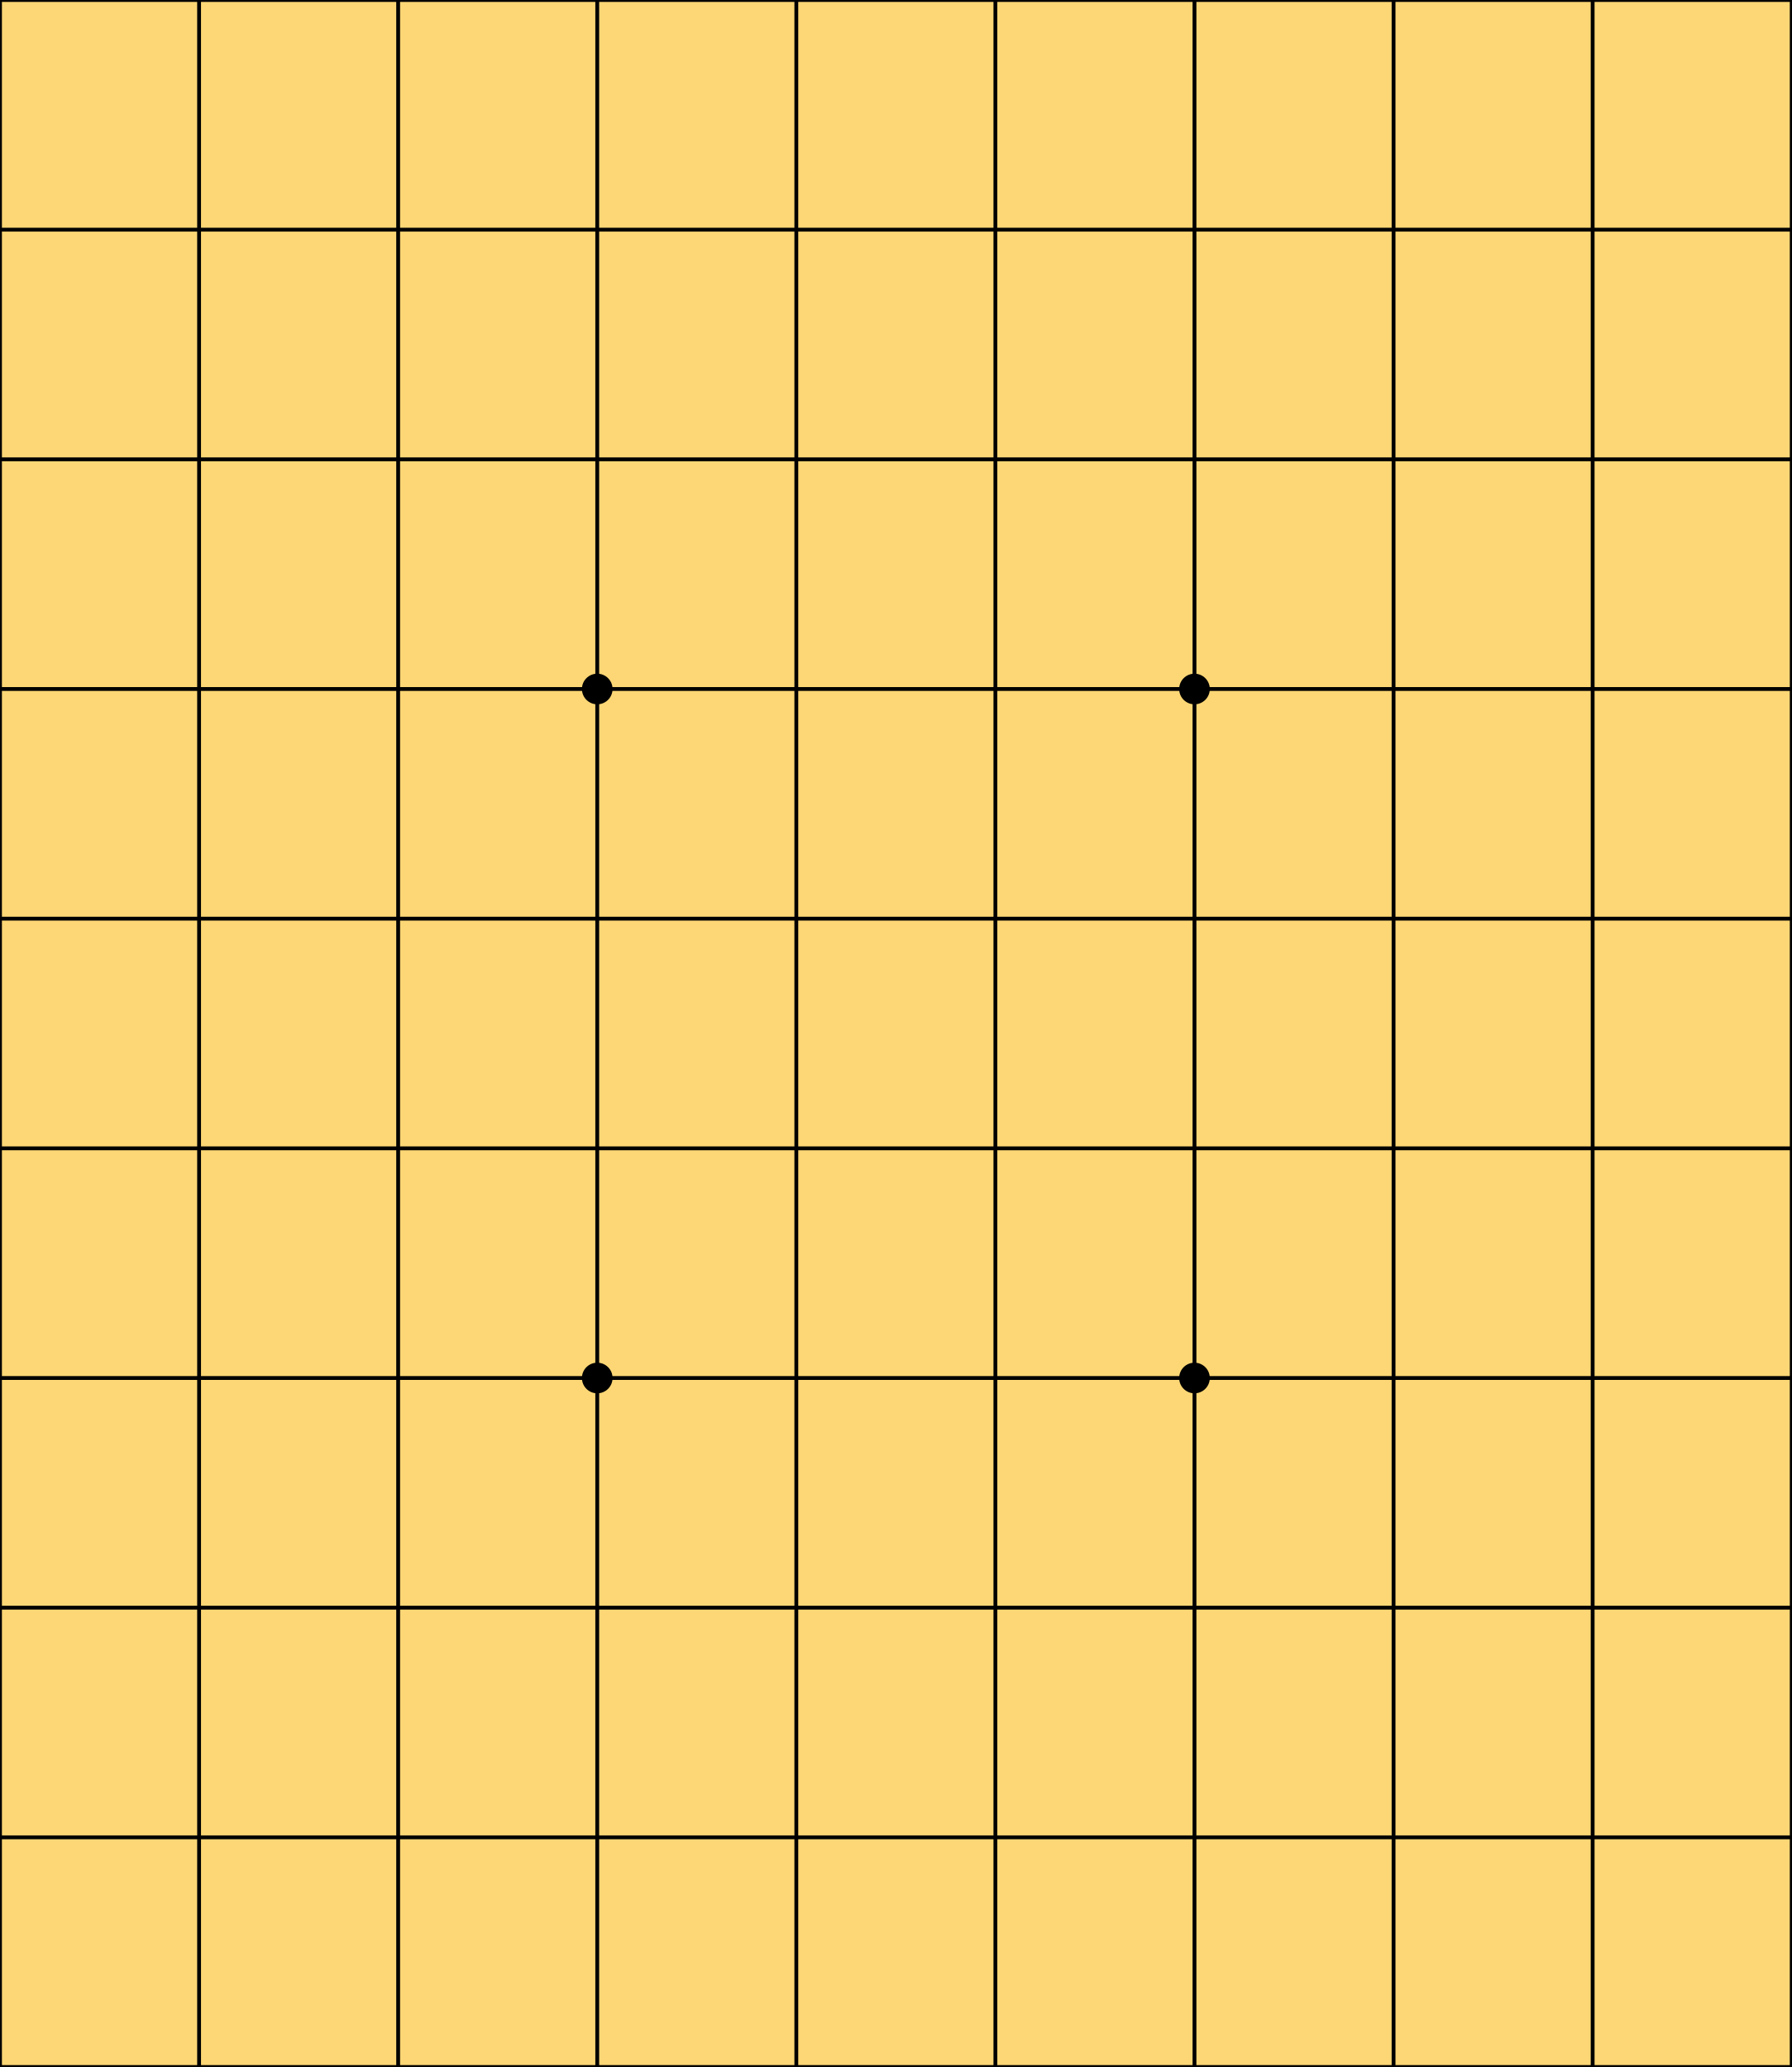
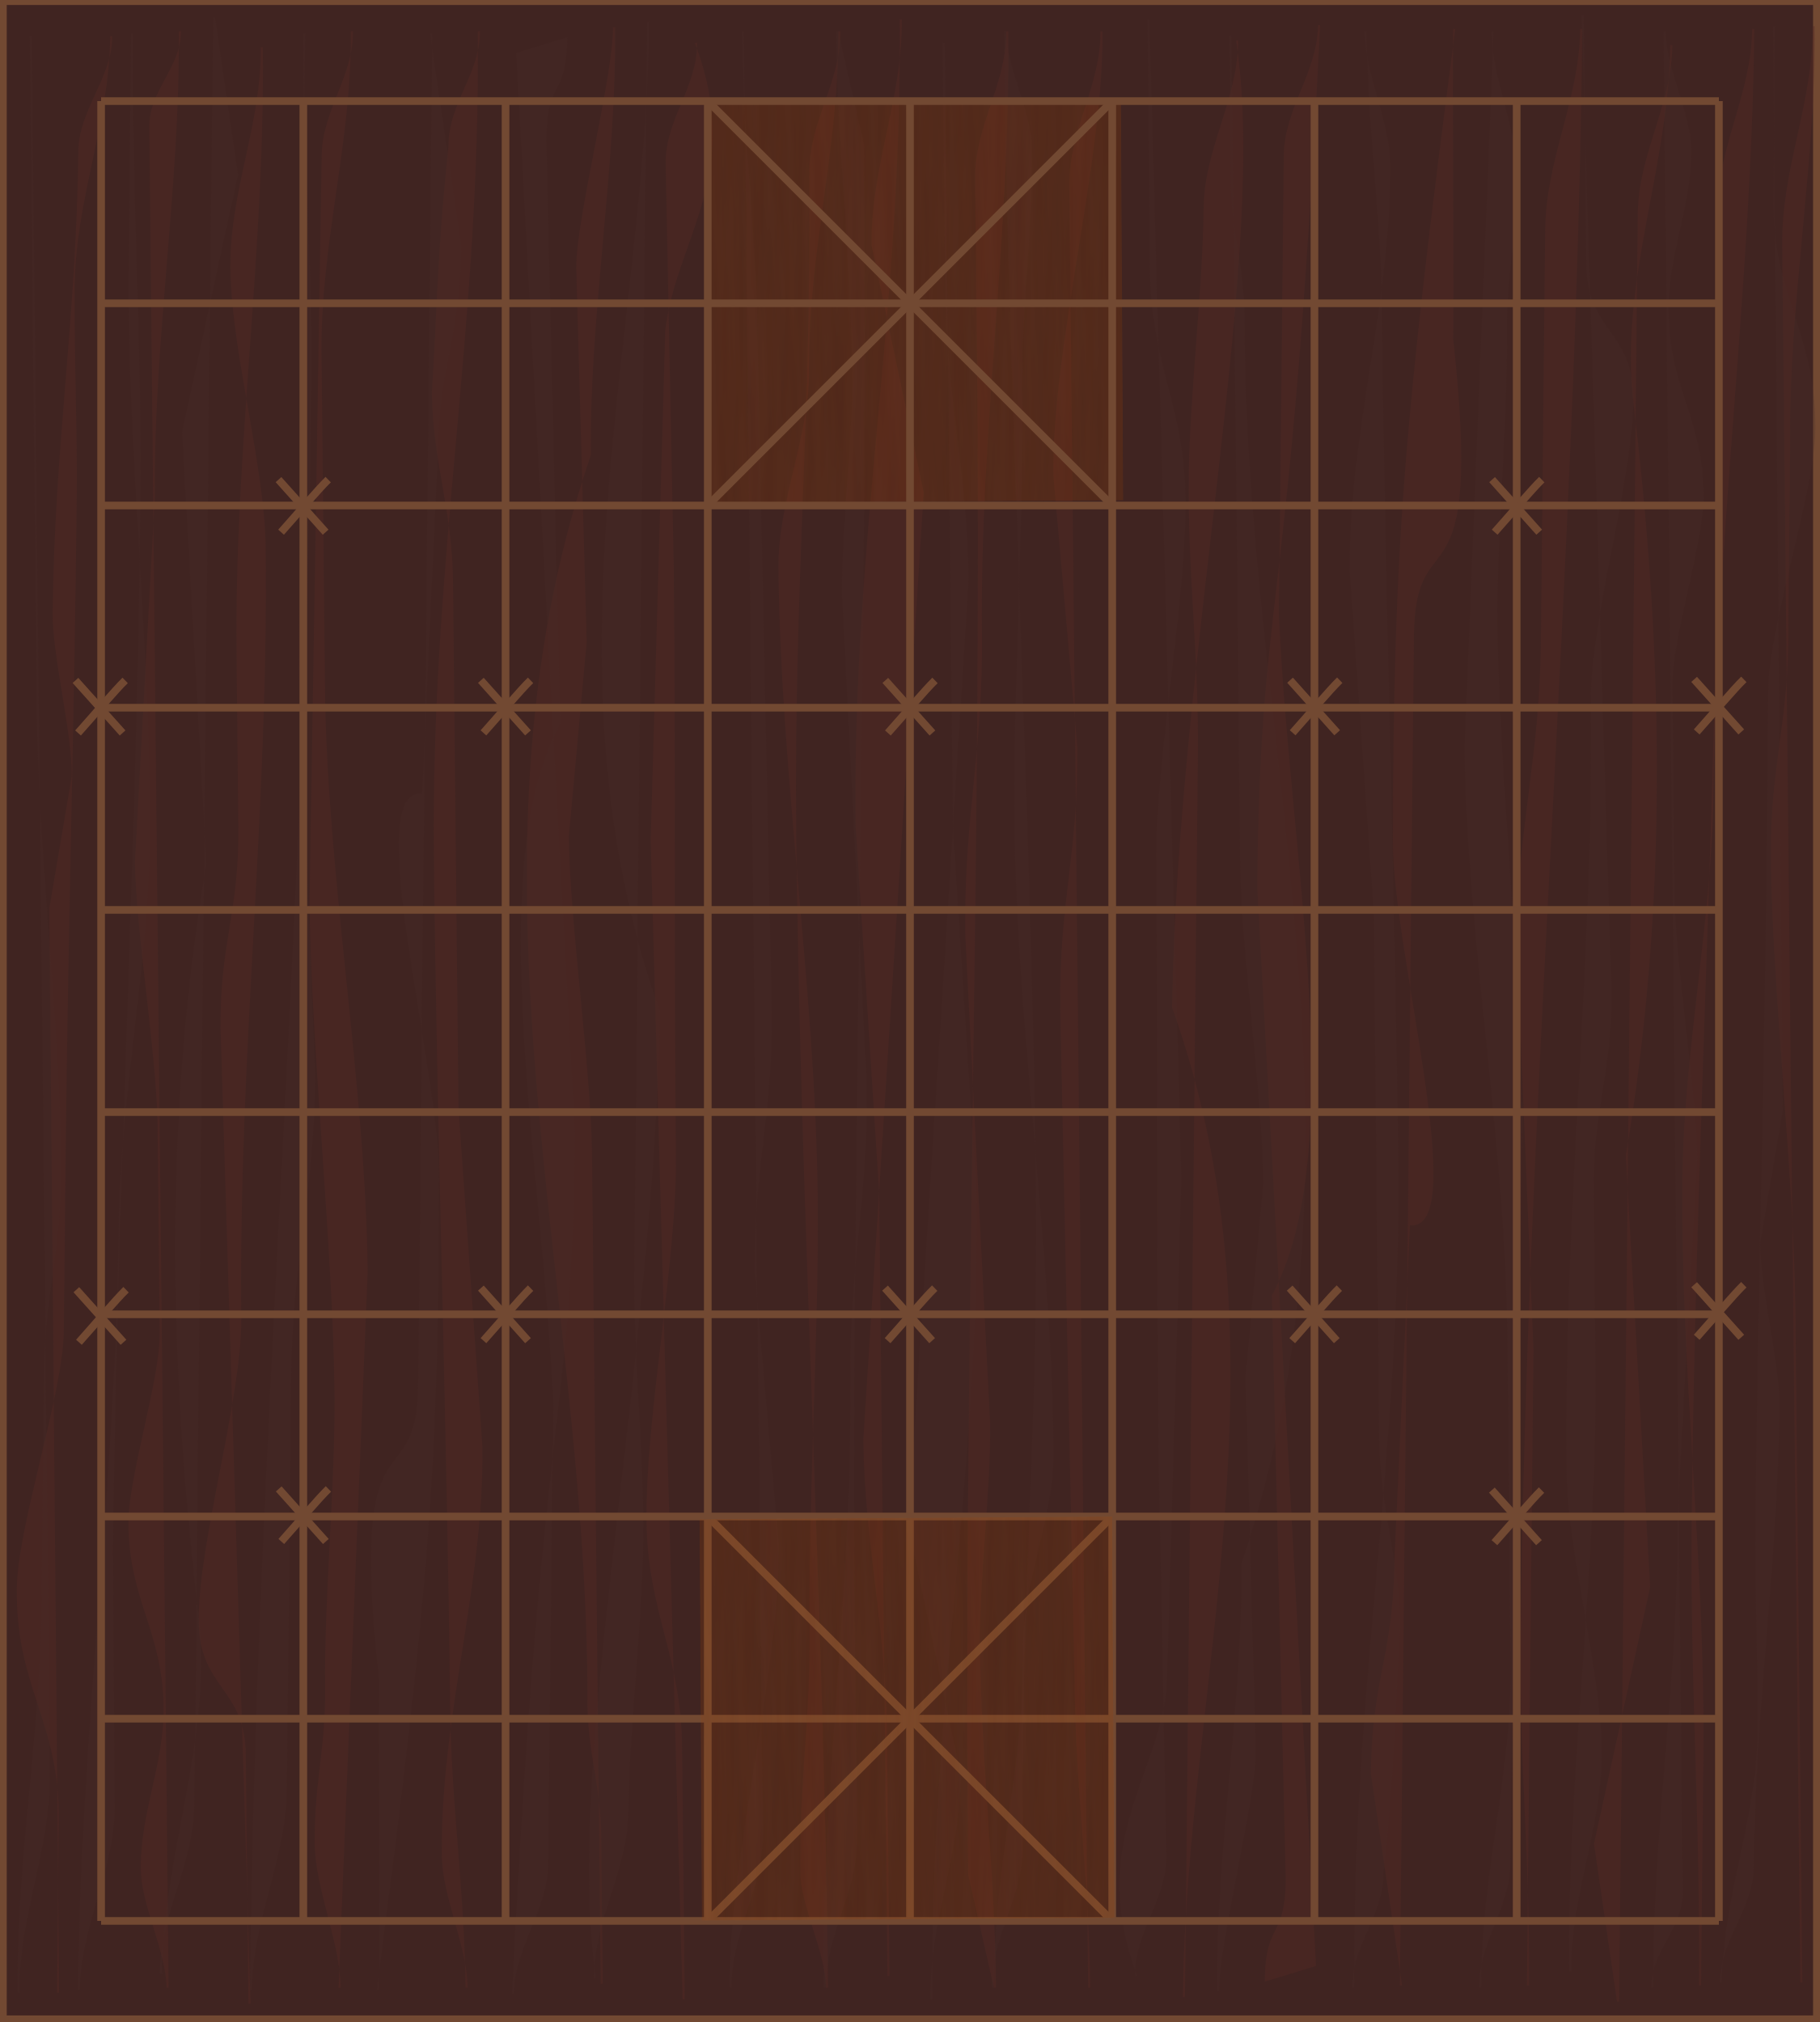
- <svg xmlns="http://www.w3.org/2000/svg" xmlns:xlink="http://www.w3.org/1999/xlink" version="1.1" viewBox="0 0 468 540" id="svg851">
-   <defs id="defs839">
-     <pattern xlink:href="#pattern2153" id="pattern2159" />
-     <pattern xlink:href="#grid" id="pattern2153" />
-     <pattern id="grid" width="52" height="60" patternUnits="userSpaceOnUse">
-       <rect width="52" height="60" style="fill:#FFFFFF;fill-opacity:0.0;stroke-width:2;stroke:black" id="rect836" />
-     </pattern>
-     <clipPath clipPathUnits="userSpaceOnUse" id="clipPath2155">
-       <rect id="rect2157" height="540" width="468" style="fill:url(#pattern2159)" x="0" y="0" />
-     </clipPath>
+ <svg xmlns="http://www.w3.org/2000/svg" xmlns:xlink="http://www.w3.org/1999/xlink" id="svg10051" version="1.1" viewBox="0 0 900 1000">
+   <style id="style9811">.B{color-interpolation-filters:sRGB}.C{opacity:.354}.D{fill:#89919b}.E{stroke-width:4.913}</style>
+   <defs id="defs9864">
+     <filter class="B" id="A">
+       <feTurbulence id="feTurbulence9813" seed="0" baseFrequency="0.026 0.394" numOctaves="3" type="fractalNoise" />
+       <feColorMatrix result="result1" id="feColorMatrix9815" type="saturate" values="0" />
+       <feComposite id="feComposite9817" in2="result1" k4="0.05" k3="-0.15" k2="0.49" k1="0.43" operator="arithmetic" in="SourceGraphic" />
+       <feBlend id="feBlend9819" in2="SourceGraphic" />
+       <feComposite id="feComposite9821" operator="in" in2="SourceGraphic" />
+     </filter>
+     <path d="M-400.604-124.515h108.89v108.89h-108.89z" id="G" />
+     <filter class="B" id="A-0">
+       <feTurbulence id="feTurbulence9813-2" seed="0" baseFrequency="0.026 0.394" numOctaves="3" type="fractalNoise" />
+       <feColorMatrix result="result1" id="feColorMatrix9815-3" type="saturate" values="0" />
+       <feComposite id="feComposite9817-7" in2="result1" k4="0.05" k3="-0.15" k2="0.49" k1="0.43" operator="arithmetic" in="SourceGraphic" />
+       <feBlend id="feBlend9819-5" in2="SourceGraphic" mode="normal" />
+       <feComposite id="feComposite9821-9" operator="in" in2="SourceGraphic" />
+     </filter>
  </defs>
-   <rect style="opacity:1;fill:#fdd775;fill-opacity:1;stroke:#ffeeaa;stroke-width:0.7;stroke-linecap:square;stroke-linejoin:miter;stroke-miterlimit:4;stroke-dasharray:none;stroke-opacity:1;paint-order:normal" id="rect5591" width="468" height="540" x="0" y="0" />
-   <circle cx="156" cy="180" r="4" id="circle843" />
-   <circle cx="156" cy="360" r="4" id="circle845" />
-   <circle cx="312" cy="180" r="4" id="circle847" />
-   <circle cx="312" cy="360" r="4" id="circle849" />
-   <path d="M 0,0 0,540 M 52,0 52,540 M 104,0 104,540 M 156,0 156,540 M 208,0 208,540 M 260,0 260,540 M 312,0 312,540 M 364,0 364,540 M 416,0 416,540 M 468,0 468,540 M 0,0 468,0 M 0,60 468,60 m -468,60 468,0 m -468,60 468,0 m -468,60 468,0 m -468,60 468,0 m -468,60 468,0 m -468,60 468,0 m -468,60 468,0 m -468,60 468,0" style="fill:#ff00ff;stroke:#000000;stroke-width:1px;fill-opacity:1" id="path22173" />
+   <path id="path9870" stroke="#3d3e42" stroke-width="7.559" fill="none" d="M0 0h900v1000H0z" style="stroke:#724932;stroke-opacity:1" />
+   <g transform="matrix(1.001064,0,0,1.002032,1725.008,140.2587)" id="g12792">
+     <path d="m -1719.851,-137.504 h 892.306 v 992.263 h -892.306 z" id="path9866" style="opacity:1;fill:#402421;fill-opacity:1;stroke-width:3.553;paint-order:fill markers stroke" />
+     <path style="color:#000000;font-style:normal;font-variant:normal;font-weight:normal;font-stretch:normal;font-size:medium;line-height:normal;font-family:sans-serif;font-variant-ligatures:normal;font-variant-position:normal;font-variant-caps:normal;font-variant-numeric:normal;font-variant-alternates:normal;font-feature-settings:normal;text-indent:0;text-align:start;text-decoration:none;text-decoration-line:none;text-decoration-style:solid;text-decoration-color:#000000;letter-spacing:normal;word-spacing:normal;text-transform:none;writing-mode:lr-tb;direction:ltr;text-orientation:mixed;dominant-baseline:auto;baseline-shift:baseline;text-anchor:start;white-space:normal;shape-padding:0;clip-rule:nonzero;display:inline;overflow:visible;visibility:visible;opacity:0.396;isolation:auto;mix-blend-mode:normal;color-interpolation:sRGB;color-interpolation-filters:linearRGB;solid-color:#000000;solid-opacity:1;vector-effect:none;fill:#542924;fill-opacity:1;fill-rule:evenodd;stroke:none;stroke-width:1.037px;stroke-linecap:butt;stroke-linejoin:miter;stroke-miterlimit:4;stroke-dasharray:none;stroke-dashoffset:0;stroke-opacity:1;color-rendering:auto;image-rendering:auto;shape-rendering:auto;text-rendering:auto;enable-background:accumulate" d="m -1277.689,-130.353 c -0.355,0.003 -0.709,0.007 -1.064,0.01 1.5,143.978 -23.304,253.401 -21.805,397.38 l 11.716,182.383 c 1.34,128.628 2.679,257.256 4.019,385.884 0.355,-0.003 0.709,-0.007 1.064,-0.01 -0.42,-40.314 -0.84,-80.629 -1.26,-120.943 -0.526,-50.536 -11.169,-93.394 -11.695,-143.93 l 29.855,-467.284 -25.797,-122.125 c -0.407,-39.041 15.373,-72.323 14.967,-111.363 z m 205.573,2.743 c -0.244,23.404 -16.674,41.049 -16.918,64.453 l -2.359,226.549 c 5.065,118.564 35.368,263.736 -3.499,335.985 l 6.831,288.14 c -0.316,30.338 -10.042,20.181 -10.358,50.518 0.355,0.003 24.989,-7.672 25.344,-7.669 l -29.069,-532.615 c 1.471,-151.898 16.285,-124.414 31.093,-425.352 -0.355,-0.003 -0.71,-0.007 -1.064,-0.01 z m 245.365,0.523 c -0.355,0.003 -0.709,0.006 -1.064,0.01 0.395,37.934 -15.396,70.109 -15.001,108.044 2.977,285.867 5.955,571.735 8.932,857.603 0.355,-0.003 0.71,-0.007 1.064,-0.01 -0.424,-40.756 -0.849,-81.512 -1.273,-122.268 l -2.2,-211.193 c -0.666,-63.986 -11.449,-156.769 -12.116,-220.755 -0.5,-47.99 9.117,-67.183 8.617,-115.172 l 0.983,-92.177 c -0.702,-67.387 12.759,-136.693 12.058,-204.08 z m -592.57,0.574 c -0.355,0.003 -0.71,0.007 -1.064,0.01 0.246,23.672 -18.382,95.141 -18.136,118.813 l 5.168,184.472 -8.817,95.996 c 0.447,42.883 11.01,114.563 11.456,157.447 0.46,44.157 0.92,88.314 1.38,132.47 0.96,92.15 1.919,184.299 2.879,276.449 0.355,-0.003 0.71,-0.007 1.064,-0.01 -0.253,-24.305 -0.506,-48.611 -0.759,-72.916 -0.26,-24.967 -6.59,-40.336 -6.85,-65.303 0.565,-205.415 -68.791,-410.83 1.695,-616.245 -0.726,-69.754 12.71,-141.428 11.984,-211.182 z m -249.411,4.36 c -0.448,43.022 -17.083,80.284 -17.531,123.306 -0.333,31.999 1.357,71.678 1.024,103.677 -1.153,110.709 -4.329,213.739 -5.482,324.447 -0.303,29.117 -0.607,58.234 -0.91,87.351 -0.33,31.673 -22.916,95.983 -23.246,127.656 -0.51,48.962 21.236,65.288 20.727,114.25 -0.295,28.32 -0.59,56.64 -0.885,84.961 0.355,0.003 0.71,0.007 1.064,0.01 l -4.843,-535.192 11.096,-65.292 c 0.22,-21.109 -9.677,-59.496 -9.457,-80.605 0.85,-81.592 11.816,-145.906 12.666,-227.498 0.218,-20.94 16.623,-36.12 16.841,-57.059 -0.355,-0.004 -0.71,-0.008 -1.064,-0.012 z m 663.387,-3.538 c -0.424,40.706 0.442,112.229 0.018,152.935 15.316,138.269 -18.425,86.526 -19.375,145.766 -2.315,222.315 -4.631,444.63 -6.946,666.945 0.355,0.004 0.71,0.008 1.064,0.012 l -15.398,-104.511 c 0.5,-47.996 11.116,-57.597 11.616,-105.593 l 7.689,-165.085 c 30.588,3.084 -8.997,-136.319 -8.437,-190.08 0.238,-142.353 5.14,-205.466 30.833,-400.379 -0.355,-0.003 -0.71,-0.007 -1.064,-0.01 z m 62.723,0 c -0.364,34.947 -16.914,64.135 -17.278,99.083 -0.706,67.825 -1.413,135.651 -2.119,203.476 -0.613,58.855 -11.342,88.913 -11.955,147.767 l 8.317,201.616 -2.439,234.19 c -0.276,26.505 -0.552,53.009 -0.828,79.514 0.355,0.004 0.71,0.008 1.064,0.012 0.623,-59.797 -4.824,-109.995 -4.202,-169.792 2.749,-264.005 27.755,-531.851 30.505,-795.856 -0.355,-0.003 -0.71,-0.007 -1.064,-0.01 z m 84.979,0 c -0.33,31.729 -16.847,57.699 -17.178,89.428 l 0.763,128.67 c -1.793,172.142 -11.679,346.204 -13.472,518.346 -0.829,79.6 4.412,149.602 3.583,229.203 0.355,0.004 0.71,0.008 1.064,0.012 l 1.168,-112.186 c 1.02,-97.905 -11.404,-189.279 -10.384,-287.184 0.633,-60.793 14.709,-128.118 15.342,-188.911 1.33,-127.708 18.847,-249.658 20.177,-377.366 -0.355,-0.003 -0.71,-0.007 -1.064,-0.01 z m -776.149,1.097 c -0.355,0.003 -0.71,0.006 -1.064,0.01 0.79,75.827 -12.584,153.574 -11.794,229.401 l -9.881,180.447 c 0.35,33.599 10.816,95.995 11.166,129.594 0.357,34.236 0.713,68.472 1.07,102.707 0.25,23.989 -15.687,71.014 -15.437,95.003 0.393,37.768 16.973,52.498 17.366,90.266 0.29,27.831 -11.56,51.822 -11.27,79.653 0.19,18.245 12.52,40.33 12.71,58.575 0.355,-0.003 0.71,-0.007 1.064,-0.01 -2.179,-209.241 -4.358,-418.482 -6.537,-627.723 -1.01,-96.958 -2.019,-193.916 -3.029,-290.874 -0.183,-17.602 15.82,-29.446 15.636,-47.048 z m 84.979,0 c -0.355,0.003 -0.71,0.006 -1.064,0.01 0.573,55.031 -15.04,104.303 -14.467,159.335 0.573,55.034 1.146,110.069 1.719,165.103 0.96,92.14 20.129,195.799 21.089,287.939 l -14.411,353.269 c 0.355,-0.003 0.71,-0.007 1.064,-0.01 -0.233,-22.392 -12.606,-48.623 -12.839,-71.015 -0.313,-30.08 5.443,-46.721 5.13,-76.801 -0.473,-45.43 5.124,-100.459 4.651,-145.89 -0.74,-71.025 -11.596,-170.846 -12.336,-241.871 l 5.988,-367.655 c -0.237,-22.725 15.713,-39.69 15.476,-62.414 z m 62.723,0 c -0.355,0.003 -0.71,0.006 -1.064,0.01 1.533,147.178 -23.238,259.8 -21.705,406.978 1.319,126.699 6.686,291.794 8.005,418.493 0.52,49.925 7.11,90.251 7.63,140.176 0.355,-0.003 0.71,-0.007 1.064,-0.01 -0.213,-20.453 -12.566,-44.746 -12.779,-65.199 -0.72,-69.118 20.817,-132.476 20.097,-201.594 l -11.836,-167.042 c -0.907,-87.04 -1.813,-174.081 -2.72,-261.121 -0.353,-33.913 -10.117,-58.682 -10.47,-92.594 2.678,-40.144 2.319,-65.534 8.241,-121.44 -0.217,-20.805 15.753,-35.851 15.537,-56.656 z m 178.052,0 c -0.355,0.003 -0.71,0.006 -1.064,0.01 0.6,57.572 -14.987,109.384 -14.388,166.956 0.34,32.646 -15.507,65.291 -15.167,97.937 1.08,103.658 18.346,207.315 19.425,310.973 0.7,67.211 -4.67,144.021 -3.97,211.231 0.467,44.79 -5.137,76.142 -4.67,120.933 0.187,17.925 12.513,39.69 12.7,57.616 0.355,-0.003 0.71,-0.007 1.064,-0.01 -1.879,-180.457 -13.875,-389.71 -15.755,-570.167 -1.23,-118.067 7.657,-207.338 6.428,-325.405 -0.263,-25.278 15.66,-44.796 15.397,-70.074 z m 82.956,0 c -0.355,0.003 -0.71,0.006 -1.064,0.01 0.273,26.231 -15.64,46.703 -15.367,72.934 0.306,29.427 0.613,58.855 0.919,88.282 2.613,250.864 -6.915,497.888 -4.302,748.753 l 12.68,55.677 c 0.355,-0.003 0.709,-0.007 1.064,-0.01 -0.62,-59.504 -7.309,-109.409 -7.929,-168.913 -0.346,-33.267 5.377,-76.132 5.031,-109.398 l -12.336,-241.909 c -0.613,-58.867 8.89,-88.938 8.277,-147.805 -1.053,-101.127 14.08,-196.494 13.027,-297.621 z m 46.537,0 c -0.355,0.003 -0.71,0.006 -1.064,0.01 0.283,27.194 -15.62,48.629 -15.337,75.823 l 6.348,609.535 c 0.973,93.429 1.946,186.858 2.919,280.287 0.355,-0.003 0.71,-0.007 1.064,-0.01 -0.553,-53.112 -7.176,-96.624 -7.729,-149.736 l -7.126,-334.031 c -0.546,-52.469 9.024,-76.141 8.477,-128.61 l -11.876,-134.368 c -0.66,-63.368 24.983,-155.534 24.323,-218.902 z m 65.966,4.662 c 16.354,103.223 -28.913,303.134 -31.633,477.239 60.789,169.347 6.927,335.205 5.33,488.409 0.355,0.003 0.71,0.007 1.064,0.01 0.356,-34.209 0.713,-68.417 1.069,-102.626 l 1.779,-170.824 c 1.18,-113.275 2.359,-226.549 3.539,-339.824 0.507,-48.636 -5.029,-88.286 -4.523,-136.922 0.43,-41.268 6.902,-91.521 7.332,-132.789 0.307,-29.474 16.8,-53.188 17.107,-82.662 -0.355,-0.003 -0.71,-0.007 -1.064,-0.01 z m -266.274,1.097 c -0.355,0.003 -0.71,0.007 -1.064,0.01 24.542,64.82 -9.321,96.531 -14.648,142.002 l -7.197,251.501 15.775,572.145 c 0.355,-0.004 0.71,-0.008 1.064,-0.012 l -1.299,-124.744 c -0.467,-44.79 -17.119,-66.543 -17.586,-111.334 -0.547,-52.481 15.093,-128 14.547,-180.481 -1.033,-99.198 -0.043,-190.716 -1.076,-289.914 l -4.023,-199.657 c -0.227,-21.759 15.733,-37.758 15.507,-59.516 z m 480.743,1.097 c -0.636,61.078 -25.43,116.811 -18.095,177.475 15.127,125.095 16.812,248.883 -3.858,370.499 l 12.044,213.113 -27.762,126.691 11.369,77.867 c 0.355,0.003 0.71,0.007 1.064,0.01 l 6.17,-592.392 3.019,-289.934 c 0.309,-29.693 16.805,-53.627 17.114,-83.32 -0.355,-0.003 -0.71,-0.007 -1.064,-0.01 z m -695.216,1.097 c -0.355,0.003 -0.71,0.007 -1.064,0.01 0.399,38.294 -15.389,70.83 -14.99,109.124 0.427,40.954 17.04,97.267 17.466,138.221 1.373,131.831 -13.441,248.303 -12.068,380.134 0.406,39.028 -21.443,110.693 -21.037,149.722 0.34,32.636 22.936,32.636 23.276,65.272 0.427,41.058 0.855,82.116 1.283,123.173 0.355,-0.003 0.71,-0.007 1.064,-0.01 l -14.828,-481.17 c -0.446,-42.864 9.224,-56.932 8.777,-99.797 l -0.89,-85.441 c -1.059,-101.666 14.069,-197.573 13.01,-299.239 z" id="path12530" />
+     <path style="color:#000000;font-style:normal;font-variant:normal;font-weight:normal;font-stretch:normal;font-size:medium;line-height:normal;font-family:sans-serif;font-variant-ligatures:normal;font-variant-position:normal;font-variant-caps:normal;font-variant-numeric:normal;font-variant-alternates:normal;font-feature-settings:normal;text-indent:0;text-align:start;text-decoration:none;text-decoration-line:none;text-decoration-style:solid;text-decoration-color:#000000;letter-spacing:normal;word-spacing:normal;text-transform:none;writing-mode:lr-tb;direction:ltr;text-orientation:mixed;dominant-baseline:auto;baseline-shift:baseline;text-anchor:start;white-space:normal;shape-padding:0;clip-rule:nonzero;display:inline;overflow:visible;visibility:visible;opacity:0.25;isolation:auto;mix-blend-mode:normal;color-interpolation:sRGB;color-interpolation-filters:linearRGB;solid-color:#000000;solid-opacity:1;vector-effect:none;fill:#472a26;fill-opacity:1;fill-rule:evenodd;stroke:none;stroke-width:1.037px;stroke-linecap:butt;stroke-linejoin:miter;stroke-miterlimit:4;stroke-dasharray:none;stroke-dashoffset:0;stroke-opacity:1;color-rendering:auto;image-rendering:auto;shape-rendering:auto;text-rendering:auto;enable-background:accumulate" d="m -1263.631,846.832 c 0.355,-0.003 0.709,-0.007 1.064,-0.01 -1.5,-143.983 23.304,-253.408 21.805,-397.391 l -11.716,-182.388 c -1.34,-128.632 -2.679,-257.263 -4.019,-385.895 -0.355,0.003 -0.709,0.007 -1.064,0.01 0.42,40.316 0.84,80.631 1.26,120.947 0.526,50.538 11.169,93.397 11.695,143.934 l -29.855,467.297 25.797,122.128 c 0.407,39.042 -15.373,72.325 -14.967,111.367 z m -205.573,-2.744 c 0.244,-23.405 16.674,-41.05 16.918,-64.455 l 2.359,-226.556 c -5.065,-118.568 -35.368,-263.744 3.499,-335.994 l -6.831,-288.148 c 0.316,-30.338 10.042,-20.181 10.358,-50.52 -0.355,-0.003 -24.989,7.672 -25.344,7.669 l 29.069,532.63 c -1.471,151.902 -16.285,124.417 -31.093,425.364 0.355,0.003 0.71,0.007 1.064,0.01 z m -245.365,-0.523 c 0.355,-0.003 0.709,-0.006 1.064,-0.01 -0.395,-37.935 15.396,-70.111 15.001,-108.047 -2.977,-285.876 -5.955,-571.751 -8.932,-857.627 -0.355,0.003 -0.71,0.007 -1.064,0.01 0.424,40.757 0.849,81.514 1.273,122.271 L -1705.027,211.362 c 0.666,63.988 11.449,156.774 12.116,220.762 0.5,47.991 -9.117,67.185 -8.617,115.176 l -0.983,92.18 c 0.702,67.389 -12.759,136.697 -12.058,204.086 z m 592.57,-0.574 c 0.355,-0.003 0.71,-0.007 1.064,-0.01 -0.246,-23.672 18.382,-95.144 18.136,-118.816 l -5.168,-184.477 8.817,-95.998 c -0.447,-42.885 -11.01,-114.567 -11.456,-157.451 -0.46,-44.158 -0.92,-88.316 -1.38,-132.474 -0.96,-92.152 -1.919,-184.305 -2.879,-276.457 -0.355,0.003 -0.71,0.007 -1.064,0.01 0.253,24.306 0.506,48.612 0.759,72.918 0.26,24.968 6.59,40.337 6.85,65.305 -0.565,205.421 68.791,410.841 -1.695,616.262 0.726,69.756 -12.71,141.432 -11.984,211.188 z m 249.411,-4.36 c 0.448,-43.023 17.083,-80.286 17.531,-123.309 0.333,-32 -1.357,-71.68 -1.024,-103.68 1.153,-110.712 4.329,-213.745 5.482,-324.457 0.303,-29.118 0.607,-58.235 0.91,-87.353 0.33,-31.674 22.916,-95.985 23.246,-127.659 0.51,-48.963 -21.236,-65.29 -20.727,-114.253 0.295,-28.321 0.59,-56.642 0.885,-84.963 -0.355,0 -0.71,-0.01 -1.064,-0.01 l 4.843,535.207 -11.096,65.293 c -0.22,21.11 9.677,59.498 9.457,80.608 -0.85,81.594 -11.816,145.91 -12.666,227.504 -0.218,20.94 -16.623,36.121 -16.841,57.061 0.355,0.004 0.71,0.008 1.064,0.012 z m -663.387,3.538 c 0.424,-40.707 -0.442,-112.232 -0.018,-152.939 -15.316,-138.273 18.425,-86.528 19.375,-145.77 2.315,-222.321 4.631,-444.643 6.946,-666.964 -0.355,-0.004 -0.71,-0.008 -1.064,-0.012 l 15.398,104.514 c -0.5,47.997 -11.116,57.598 -11.616,105.595 l -7.689,165.09 c -30.588,-3.084 8.997,136.323 8.437,190.085 -0.238,142.357 -5.14,205.472 -30.833,400.391 0.355,0.003 0.71,0.007 1.064,0.01 z m -62.723,0 c 0.364,-34.948 16.914,-64.137 17.278,-99.085 0.706,-67.827 1.413,-135.655 2.119,-203.482 0.613,-58.856 11.342,-88.915 11.955,-147.772 l -8.317,-201.622 2.439,-234.196 c 0.276,-26.505 0.552,-53.011 0.828,-79.516 -0.355,-0.004 -0.71,-0.008 -1.064,-0.012 -0.623,59.799 4.824,109.998 4.202,169.797 -2.749,264.013 -27.755,531.865 -30.505,795.878 0.355,0.003 0.71,0.007 1.064,0.01 z m -84.979,0 c 0.33,-31.73 16.847,-57.7 17.178,-89.43 l -0.763,-128.674 c 1.793,-172.147 11.679,-346.213 13.472,-518.36 0.829,-79.603 -4.412,-149.606 -3.583,-229.209 -0.355,-0.004 -0.71,-0.008 -1.064,-0.012 l -1.168,112.19 c -1.02,97.908 11.404,189.285 10.384,287.193 -0.633,60.795 -14.709,128.121 -15.342,188.916 -1.33,127.712 -18.847,249.665 -20.177,377.377 0.355,0.003 0.71,0.007 1.064,0.01 z m 776.149,-1.097 c 0.355,-0.003 0.71,-0.006 1.064,-0.01 -0.79,-75.829 12.584,-153.578 11.794,-229.407 l 9.881,-180.452 c -0.35,-33.6 -10.816,-95.998 -11.166,-129.598 -0.357,-34.237 -0.713,-68.474 -1.07,-102.71 -0.25,-23.989 15.687,-71.016 15.437,-95.006 -0.393,-37.769 -16.973,-52.5 -17.366,-90.268 -0.29,-27.832 11.56,-51.824 11.27,-79.655 -0.19,-18.246 -12.52,-40.331 -12.71,-58.577 -0.355,0.003 -0.71,0.007 -1.064,0.01 2.179,209.247 4.358,418.494 6.537,627.741 1.01,96.961 2.019,193.922 3.029,290.883 0.183,17.603 -15.82,29.446 -15.636,47.049 z m -84.979,0 c 0.355,-0.003 0.71,-0.006 1.064,-0.01 -0.573,-55.033 15.04,-104.306 14.467,-159.339 -0.573,-55.036 -1.146,-110.072 -1.719,-165.108 -0.96,-92.143 -20.129,-195.805 -21.089,-287.947 l 14.411,-353.279 c -0.355,0.003 -0.71,0.007 -1.064,0.01 0.233,22.392 12.606,48.625 12.839,71.017 0.313,30.081 -5.443,46.723 -5.13,76.803 0.473,45.432 -5.124,100.462 -4.651,145.894 0.74,71.027 11.596,170.851 12.336,241.878 l -5.988,367.665 c 0.237,22.725 -15.713,39.691 -15.476,62.416 z m -62.723,0 c 0.355,-0.003 0.71,-0.006 1.064,-0.01 -1.533,-147.182 23.238,-259.807 21.705,-406.989 -1.319,-126.703 -6.686,-291.802 -8.005,-418.505 -0.52,-49.926 -7.11,-90.253 -7.63,-140.18 -0.355,0.003 -0.71,0.007 -1.064,0.01 0.213,20.454 12.566,44.747 12.779,65.201 0.72,69.12 -20.817,132.48 -20.097,201.6 l 11.836,167.047 c 0.907,87.043 1.813,174.085 2.72,261.128 0.353,33.914 10.117,58.683 10.47,92.597 -2.678,40.145 -2.319,65.535 -8.241,121.443 0.217,20.806 -15.753,35.852 -15.537,56.657 z m -178.052,0 c 0.355,-0.003 0.71,-0.006 1.064,-0.01 -0.6,-57.573 14.987,-109.387 14.388,-166.961 -0.34,-32.647 15.507,-65.293 15.167,-97.94 -1.08,-103.661 -18.346,-207.321 -19.425,-310.982 -0.7,-67.213 4.67,-144.025 3.97,-211.237 -0.467,-44.792 5.137,-76.144 4.67,-120.936 -0.187,-17.926 -12.513,-39.691 -12.7,-57.617 -0.355,0.003 -0.71,0.007 -1.064,0.01 1.879,180.462 13.875,389.721 15.755,570.183 1.23,118.071 -7.657,207.344 -6.428,325.414 0.263,25.278 -15.66,44.797 -15.397,70.076 z m -82.956,0 c 0.355,-0.003 0.71,-0.006 1.064,-0.01 -0.273,-26.232 15.64,-46.704 15.367,-72.936 -0.306,-29.428 -0.613,-58.856 -0.919,-88.285 -2.613,-250.871 6.915,-497.902 4.302,-748.774 l -12.68,-55.679 c -0.355,0.003 -0.709,0.007 -1.064,0.01 0.62,59.506 7.309,109.412 7.929,168.917 0.346,33.267 -5.377,76.134 -5.031,109.402 l 12.336,241.916 c 0.613,58.869 -8.89,88.941 -8.277,147.81 1.053,101.13 -14.08,196.5 -13.027,297.629 z m -46.537,0 c 0.355,-0.003 0.71,-0.006 1.064,-0.01 -0.283,-27.195 15.62,-48.63 15.337,-75.825 l -6.348,-609.553 c -0.973,-93.432 -1.946,-186.864 -2.919,-280.295 -0.355,0.003 -0.71,0.007 -1.064,0.01 0.553,53.113 7.176,96.627 7.729,149.74 l 7.126,334.04 c 0.546,52.47 -9.024,76.143 -8.477,128.613 l 11.876,134.372 c 0.66,63.37 -24.983,155.538 -24.323,218.908 z m -65.966,-4.663 c -16.354,-103.226 28.913,-303.143 31.633,-477.252 -60.789,-169.352 -6.927,-335.215 -5.33,-488.423 -0.355,0 -0.71,-0.01 -1.064,-0.01 -0.356,34.21 -0.713,68.419 -1.069,102.629 l -1.779,170.829 c -1.18,113.278 -2.359,226.556 -3.539,339.833 -0.507,48.637 5.029,88.289 4.523,136.926 -0.43,41.269 -6.902,91.524 -7.332,132.793 -0.307,29.475 -16.8,53.19 -17.107,82.665 0.355,0.003 0.71,0.007 1.064,0.01 z m 266.274,-1.097 c 0.355,-0.003 0.71,-0.007 1.064,-0.01 -24.542,-64.822 9.321,-96.534 14.648,-142.006 l 7.197,-251.508 -15.775,-572.161 c -0.355,0 -0.71,0.01 -1.064,0.012 l 1.299,124.747 c 0.467,44.792 17.119,66.545 17.586,111.337 0.547,52.483 -15.093,128.004 -14.547,180.486 1.033,99.2 0.043,190.722 1.076,289.922 l 4.023,199.662 c 0.227,21.759 -15.733,37.759 -15.507,59.518 z m -480.743,-1.097 c 0.636,-61.08 25.43,-116.814 18.095,-177.48 -15.127,-125.098 -16.812,-248.89 3.858,-370.51 L -1633.3,73.108 l 27.762,-126.695 -11.369,-77.87 c -0.355,0 -0.71,-0.01 -1.064,-0.01 l -6.17,592.409 -3.019,289.942 c -0.309,29.694 -16.805,53.629 -17.114,83.323 0.355,0.003 0.71,0.007 1.064,0.01 z m 695.216,-1.097 c 0.355,-0.003 0.71,-0.007 1.064,-0.01 -0.399,-38.296 15.389,-70.832 14.99,-109.127 -0.427,-40.956 -17.04,-97.27 -17.466,-138.225 -1.373,-131.834 13.441,-248.31 12.068,-380.144 -0.406,-39.03 21.443,-110.696 21.037,-149.726 -0.34,-32.637 -22.936,-32.637 -23.276,-65.274 -0.427,-41.059 -0.855,-82.118 -1.283,-123.177 -0.355,0 -0.71,0.01 -1.064,0.01 l 14.828,481.183 c 0.446,42.866 -9.224,56.934 -8.777,99.8 l 0.89,85.443 c 1.059,101.669 -14.069,197.578 -13.01,299.247 z" id="path12530-8" />
+   </g>
+   <g id="g9888" fill="#3d3e42" />
+   <g id="g10027" fill="#3d3e42">
+     <g id="g12797">
+       <g style="fill:#552200;fill-opacity:1" id="g12810" />
+     </g>
+   </g>
+   <use height="100%" width="100%" y="0" x="0" style="opacity:0.2;fill:#aa4400;paint-order:fill markers stroke;filter:url(#A)" id="use10029" transform="matrix(0.01032908,1.822793,-1.873984,0.01233547,325.1143,780.6908)" xlink:href="#G" />
+   <g style="stroke-width:3.78;stroke:#552200" id="g10049" class="E" stroke="#3d3e42">
+     <path style="stroke-width:3.78;stroke:#724932;stroke-opacity:1" id="path10039" d="M350 50l200 200M350 750l200 200" />
+     <path style="stroke-width:3.78;stroke:#724932;stroke-opacity:1" id="path10041" d="M50 50h800M50 150h800M50 250h800M50 350h800M50 450h800M50 550h800M50 650h800M50 750h800M50 850h800M50 950h800" />
+     <path style="stroke-width:3.78;stroke:#724932;stroke-opacity:1" id="path10043" d="M50 50v900M150 50v500M250 50v500M350 50v500M450 50v500M550 50v500M650 50v500M750 50v500M850 50v900M150 550v400" />
+     <path style="stroke-width:3.78;stroke:#724932;stroke-opacity:1" id="path10045" d="M250 550v400m100-400v400m100-400v400m100-400v400" />
+     <path style="stroke-width:3.78;stroke:#724932;stroke-opacity:1" id="path10047" d="M650 550v400m100-400v400M350 250L550 50M350 950l200-200" />
+   </g>
+   <use height="100%" width="100%" y="0" x="0" style="opacity:0.2;fill:#aa4400;paint-order:fill markers stroke;filter:url(#A-0)" id="use10029-2" transform="matrix(0.01032908,1.822793,-1.873984,0.01233547,320.7987,1481.754)" xlink:href="#G" />
+   <g id="g13324" style="stroke:#724932;stroke-opacity:1" transform="translate(0.1523341,1.106791)">
+     <path id="path13288" d="m 138.838,262.09 c 7.767,-8.665 18.365,-21.21 23.301,-25.995" style="fill:none;fill-rule:evenodd;stroke:#724932;stroke-width:3.78;stroke-linecap:butt;stroke-linejoin:miter;stroke-opacity:1" />
+     <path style="fill:none;fill-rule:evenodd;stroke:#724932;stroke-width:3.78;stroke-linecap:butt;stroke-linejoin:miter;stroke-opacity:1" d="M 160.869,262.09 137.568,236.094" id="path13288-7" />
+   </g>
+   <g style="stroke:#724932;stroke-opacity:1" id="g13324-5" transform="translate(600.2826,1.106791)">
+     <path style="fill:none;fill-rule:evenodd;stroke:#724932;stroke-width:3.78;stroke-linecap:butt;stroke-linejoin:miter;stroke-opacity:1" d="m 138.838,262.09 c 7.767,-8.665 18.365,-21.21 23.301,-25.995" id="path13288-3" />
+     <path id="path13288-7-5" d="M 160.869,262.09 137.568,236.094" style="fill:none;fill-rule:evenodd;stroke:#724932;stroke-width:3.78;stroke-linecap:butt;stroke-linejoin:miter;stroke-opacity:1" />
+   </g>
+   <g transform="translate(-100.252,100.4126)" id="g13324-5-6" style="stroke:#724932;stroke-opacity:1">
+     <path id="path13288-3-2" d="m 138.838,262.09 c 7.767,-8.665 18.365,-21.21 23.301,-25.995" style="fill:none;fill-rule:evenodd;stroke:#724932;stroke-width:3.78;stroke-linecap:butt;stroke-linejoin:miter;stroke-opacity:1" />
+     <path style="fill:none;fill-rule:evenodd;stroke:#724932;stroke-width:3.78;stroke-linecap:butt;stroke-linejoin:miter;stroke-opacity:1" d="M 160.869,262.09 137.568,236.094" id="path13288-7-5-9" />
+   </g>
+   <g transform="translate(100.2232,100.3649)" id="g13324-5-1" style="stroke:#724932;stroke-opacity:1">
+     <path id="path13288-3-27" d="m 138.838,262.09 c 7.767,-8.665 18.365,-21.21 23.301,-25.995" style="fill:none;fill-rule:evenodd;stroke:#724932;stroke-width:3.78;stroke-linecap:butt;stroke-linejoin:miter;stroke-opacity:1" />
+     <path style="fill:none;fill-rule:evenodd;stroke:#724932;stroke-width:3.78;stroke-linecap:butt;stroke-linejoin:miter;stroke-opacity:1" d="M 160.869,262.09 137.568,236.094" id="path13288-7-5-0" />
+   </g>
+   <g transform="translate(300.222,100.4126)" id="g13324-5-9" style="stroke:#724932;stroke-opacity:1">
+     <path id="path13288-3-3" d="m 138.838,262.09 c 7.767,-8.665 18.365,-21.21 23.301,-25.995" style="fill:none;fill-rule:evenodd;stroke:#724932;stroke-width:3.78;stroke-linecap:butt;stroke-linejoin:miter;stroke-opacity:1" />
+     <path style="fill:none;fill-rule:evenodd;stroke:#724932;stroke-width:3.78;stroke-linecap:butt;stroke-linejoin:miter;stroke-opacity:1" d="M 160.869,262.09 137.568,236.094" id="path13288-7-5-6" />
+   </g>
+   <g transform="translate(500.3722,100.3035)" id="g13324-5-0" style="stroke:#724932;stroke-opacity:1">
+     <path id="path13288-3-6" d="m 138.838,262.09 c 7.767,-8.665 18.365,-21.21 23.301,-25.995" style="fill:none;fill-rule:evenodd;stroke:#724932;stroke-width:3.78;stroke-linecap:butt;stroke-linejoin:miter;stroke-opacity:1" />
+     <path style="fill:none;fill-rule:evenodd;stroke:#724932;stroke-width:3.78;stroke-linecap:butt;stroke-linejoin:miter;stroke-opacity:1" d="M 160.869,262.09 137.568,236.094" id="path13288-7-5-2" />
+   </g>
+   <g transform="translate(700.1925,99.89556)" id="g13324-5-61" style="stroke:#724932;stroke-opacity:1">
+     <path id="path13288-3-8" d="m 138.838,262.09 c 7.767,-8.665 18.365,-21.21 23.301,-25.995" style="fill:none;fill-rule:evenodd;stroke:#724932;stroke-width:3.78;stroke-linecap:butt;stroke-linejoin:miter;stroke-opacity:1" />
+     <path style="fill:none;fill-rule:evenodd;stroke:#724932;stroke-width:3.78;stroke-linecap:butt;stroke-linejoin:miter;stroke-opacity:1" d="M 160.869,262.09 137.568,236.094" id="path13288-7-5-7" />
+   </g>
+   <g transform="translate(-99.80748,401.7439)" id="g13324-5-92" style="stroke:#724932;stroke-opacity:1">
+     <path id="path13288-3-0" d="m 138.838,262.09 c 7.767,-8.665 18.365,-21.21 23.301,-25.995" style="fill:none;fill-rule:evenodd;stroke:#724932;stroke-width:3.78;stroke-linecap:butt;stroke-linejoin:miter;stroke-opacity:1" />
+     <path style="fill:none;fill-rule:evenodd;stroke:#724932;stroke-width:3.78;stroke-linecap:butt;stroke-linejoin:miter;stroke-opacity:1" d="M 160.869,262.09 137.568,236.094" id="path13288-7-5-23" />
+   </g>
+   <g transform="translate(700.1925,399.2773)" id="g13324-5-7" style="stroke:#724932;stroke-opacity:1">
+     <path id="path13288-3-5" d="m 138.838,262.09 c 7.767,-8.665 18.365,-21.21 23.301,-25.995" style="fill:none;fill-rule:evenodd;stroke:#724932;stroke-width:3.78;stroke-linecap:butt;stroke-linejoin:miter;stroke-opacity:1" />
+     <path style="fill:none;fill-rule:evenodd;stroke:#724932;stroke-width:3.78;stroke-linecap:butt;stroke-linejoin:miter;stroke-opacity:1" d="M 160.869,262.09 137.568,236.094" id="path13288-7-5-92" />
+   </g>
+   <g transform="translate(0.2612315,500.27)" id="g13324-5-2" style="stroke:#724932;stroke-opacity:1">
+     <path id="path13288-3-89" d="m 138.838,262.09 c 7.767,-8.665 18.365,-21.21 23.301,-25.995" style="fill:none;fill-rule:evenodd;stroke:#724932;stroke-width:3.78;stroke-linecap:butt;stroke-linejoin:miter;stroke-opacity:1" />
+     <path style="fill:none;fill-rule:evenodd;stroke:#724932;stroke-width:3.78;stroke-linecap:butt;stroke-linejoin:miter;stroke-opacity:1" d="M 160.869,262.09 137.568,236.094" id="path13288-7-5-73" />
+   </g>
+   <g transform="translate(600.163,500.8522)" id="g13324-5-612" style="stroke:#724932;stroke-opacity:1">
+     <path id="path13288-3-9" d="m 138.838,262.09 c 7.767,-8.665 18.365,-21.21 23.301,-25.995" style="fill:none;fill-rule:evenodd;stroke:#724932;stroke-width:3.78;stroke-linecap:butt;stroke-linejoin:miter;stroke-opacity:1" />
+     <path style="fill:none;fill-rule:evenodd;stroke:#724932;stroke-width:3.78;stroke-linecap:butt;stroke-linejoin:miter;stroke-opacity:1" d="M 160.869,262.09 137.568,236.094" id="path13288-7-5-3" />
+   </g>
+   <g transform="translate(100.2335,400.9528)" id="g13324-5-19" style="stroke:#724932;stroke-opacity:1">
+     <path id="path13288-3-4" d="m 138.838,262.09 c 7.767,-8.665 18.365,-21.21 23.301,-25.995" style="fill:none;fill-rule:evenodd;stroke:#724932;stroke-width:3.78;stroke-linecap:butt;stroke-linejoin:miter;stroke-opacity:1" />
+     <path style="fill:none;fill-rule:evenodd;stroke:#724932;stroke-width:3.78;stroke-linecap:butt;stroke-linejoin:miter;stroke-opacity:1" d="M 160.869,262.09 137.568,236.094" id="path13288-7-5-78" />
+   </g>
+   <g transform="translate(300.0772,400.9528)" id="g13324-5-4" style="stroke:#724932;stroke-opacity:1">
+     <path id="path13288-3-50" d="m 138.838,262.09 c 7.767,-8.665 18.365,-21.21 23.301,-25.995" style="fill:none;fill-rule:evenodd;stroke:#724932;stroke-width:3.78;stroke-linecap:butt;stroke-linejoin:miter;stroke-opacity:1" />
+     <path style="fill:none;fill-rule:evenodd;stroke:#724932;stroke-width:3.78;stroke-linecap:butt;stroke-linejoin:miter;stroke-opacity:1" d="M 160.869,262.09 137.568,236.094" id="path13288-7-5-36" />
+   </g>
+   <g transform="translate(500.1737,400.9528)" id="g13324-5-10" style="stroke:#724932;stroke-opacity:1">
+     <path id="path13288-3-63" d="m 138.838,262.09 c 7.767,-8.665 18.365,-21.21 23.301,-25.995" style="fill:none;fill-rule:evenodd;stroke:#724932;stroke-width:3.78;stroke-linecap:butt;stroke-linejoin:miter;stroke-opacity:1" />
+     <path style="fill:none;fill-rule:evenodd;stroke:#724932;stroke-width:3.78;stroke-linecap:butt;stroke-linejoin:miter;stroke-opacity:1" d="M 160.869,262.09 137.568,236.094" id="path13288-7-5-20" />
+   </g>
</svg>
